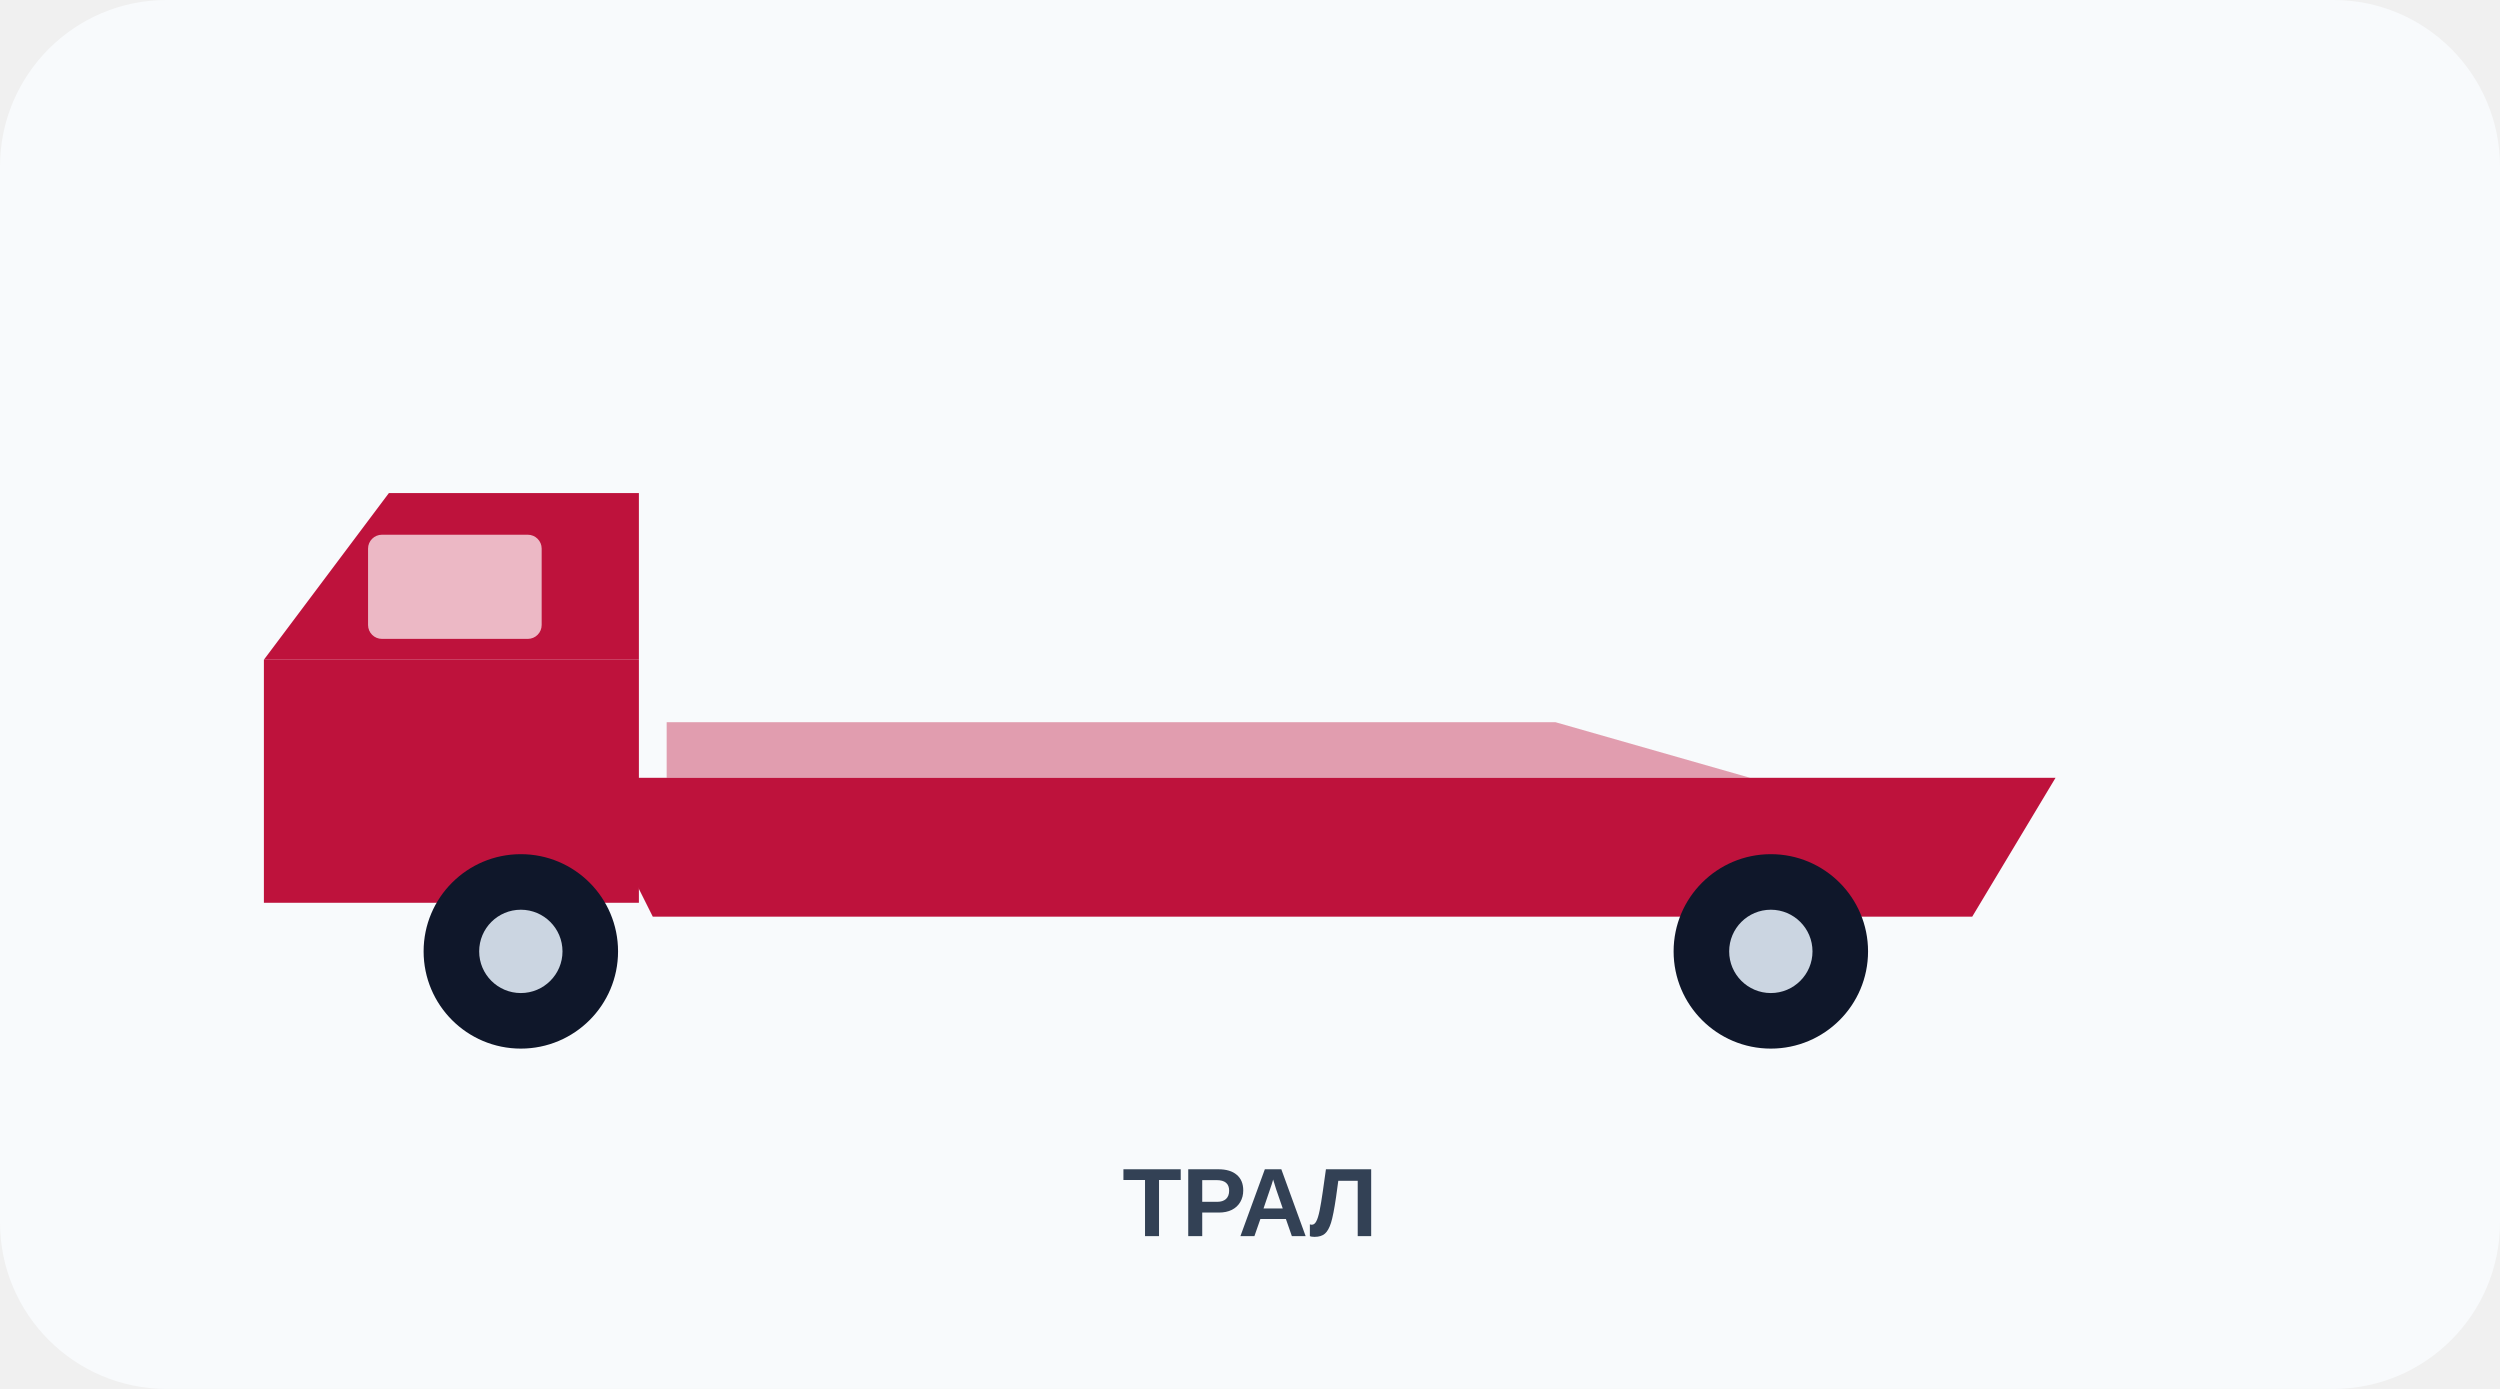
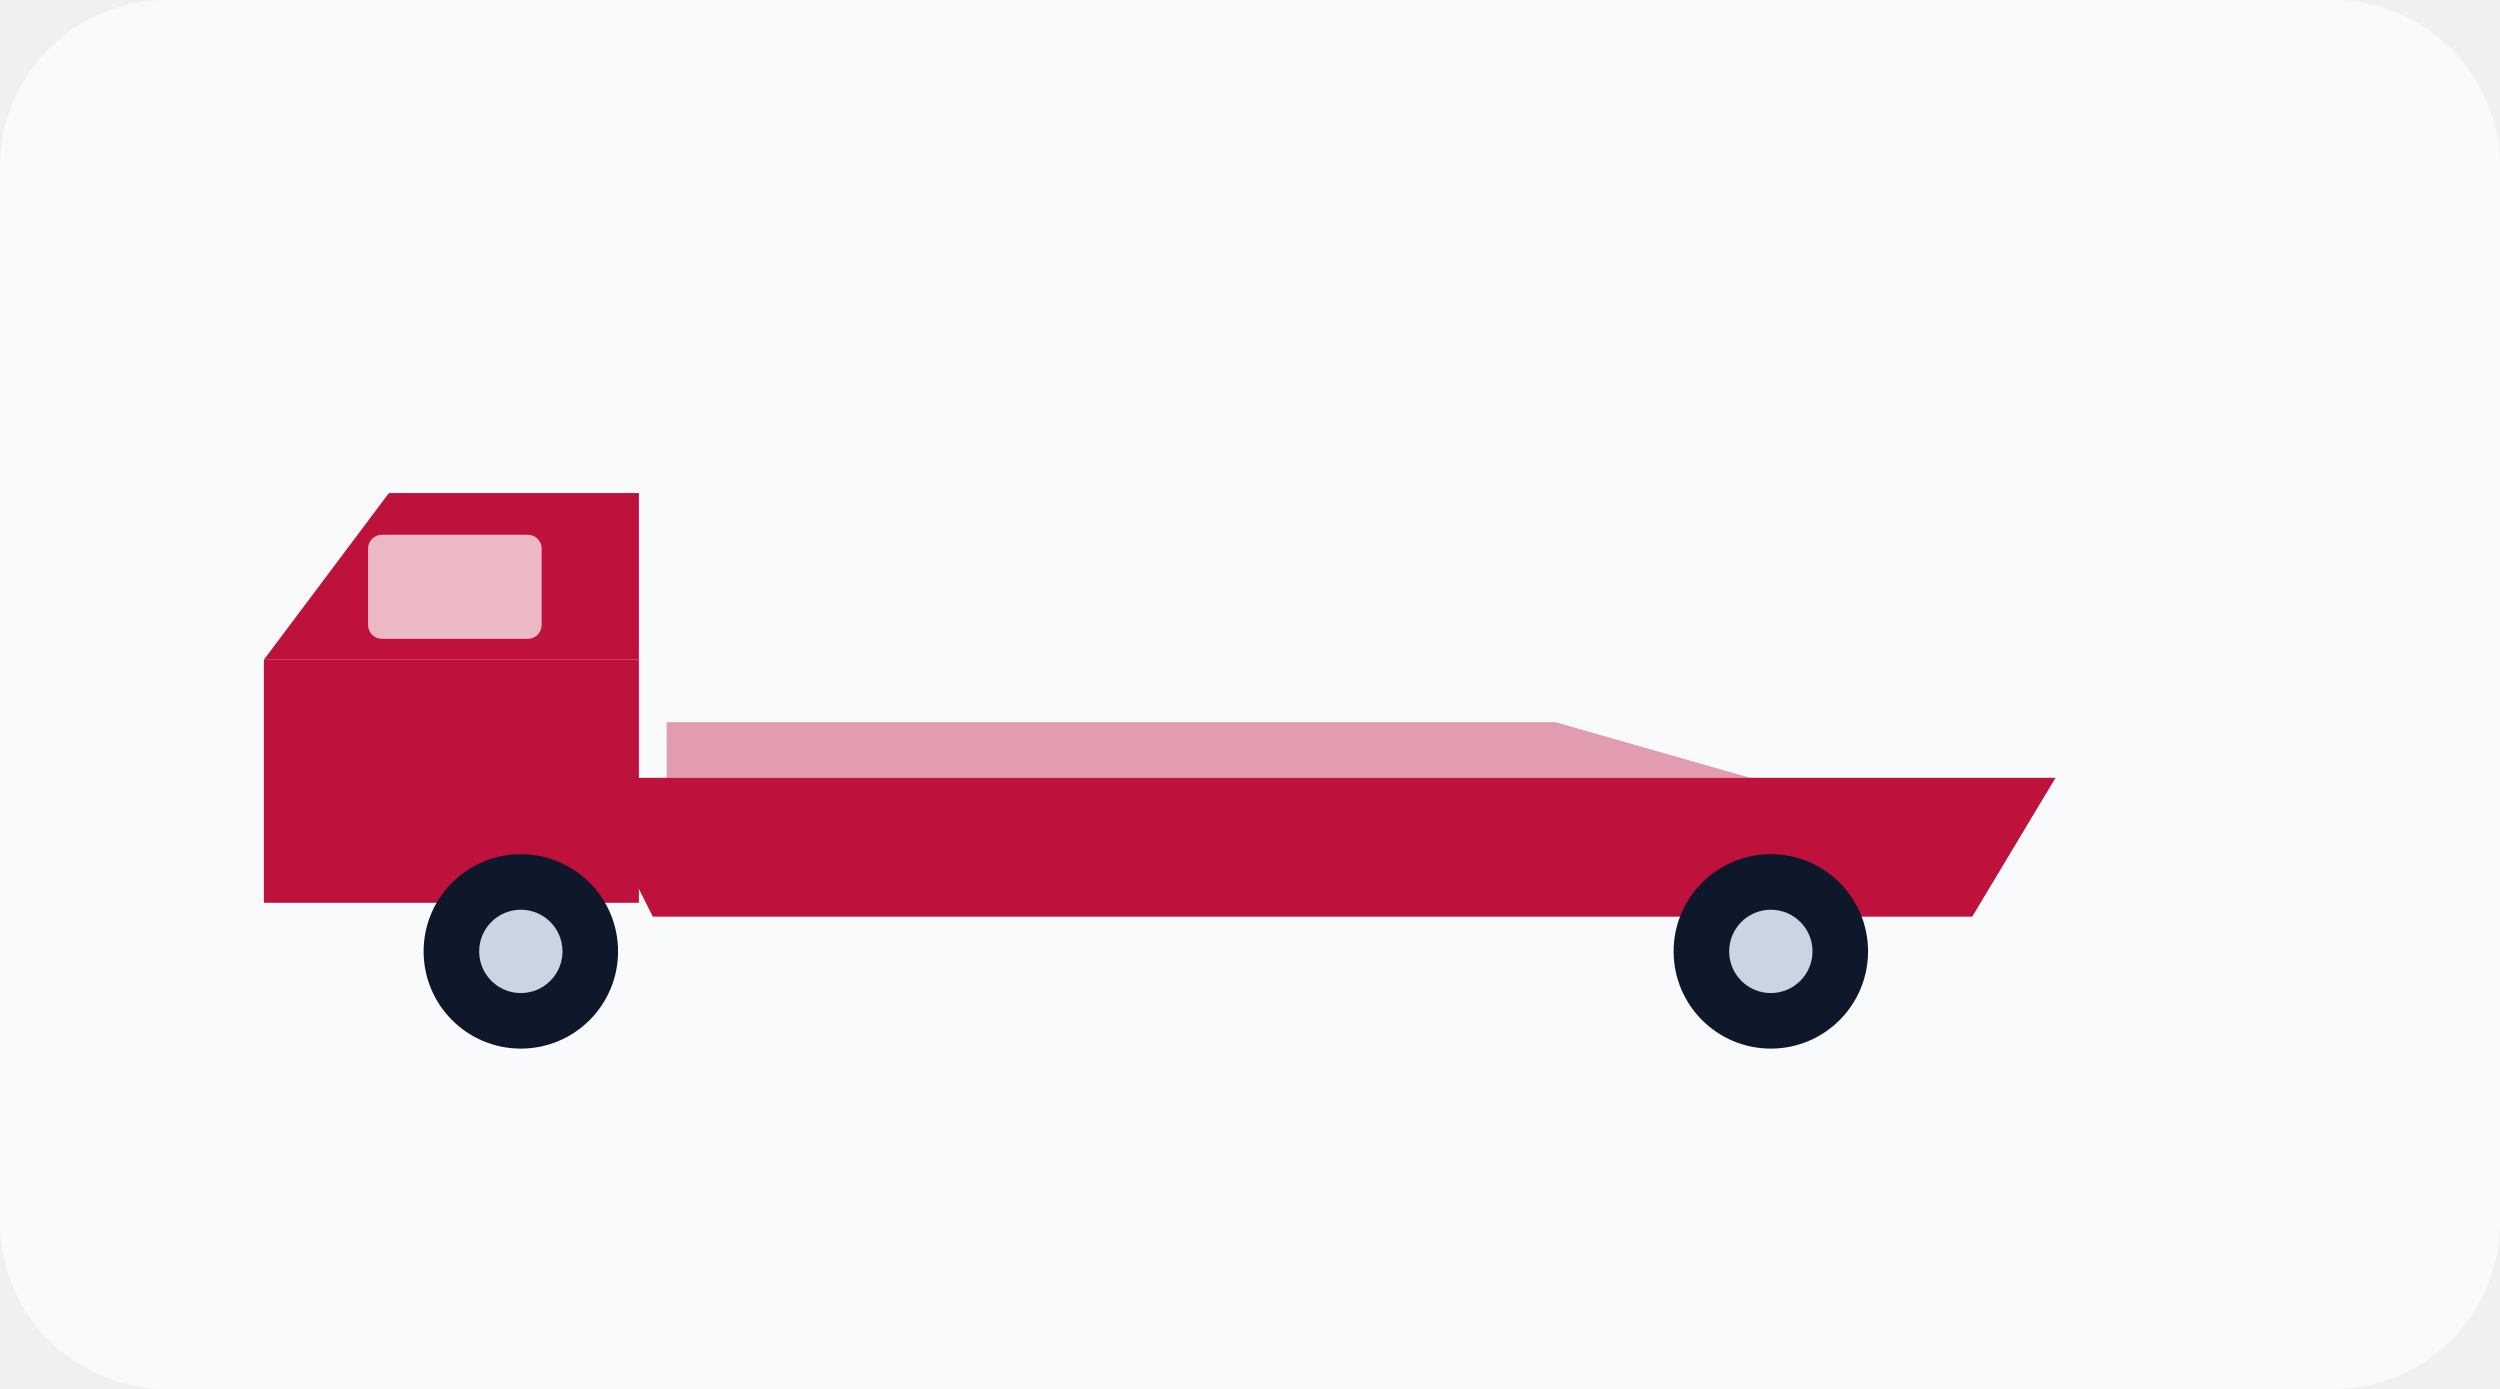
- <svg xmlns="http://www.w3.org/2000/svg" viewBox="0 0 360 200" role="img" aria-label="ТРАЛ">
+ <svg xmlns="http://www.w3.org/2000/svg" viewBox="0 0 360 200">
  <rect width="360" height="200" rx="24" fill="#f8fafc" />
  <g fill="#be123c" color="#be123c">
    <path d="M84 112h212l-12 20H94z" />
    <path d="M96 104h128l28 8H96z" opacity=".4" />
    <path d="M38 95h54v35H38z" />
    <path d="M38 95l18-24h36v24z" />
    <rect x="53" y="77" width="25" height="15" rx="2" fill="white" opacity=".7" />
    <circle cx="75" cy="137" r="14" fill="#0f172a" />
    <circle cx="75" cy="137" r="6" fill="#cbd5e1" />
    <circle cx="255" cy="137" r="14" fill="#0f172a" />
    <circle cx="255" cy="137" r="6" fill="#cbd5e1" />
  </g>
-   <text x="180" y="178" text-anchor="middle" font-family="Arial, sans-serif" font-size="14" font-weight="700" fill="#334155">ТРАЛ</text>
</svg>
